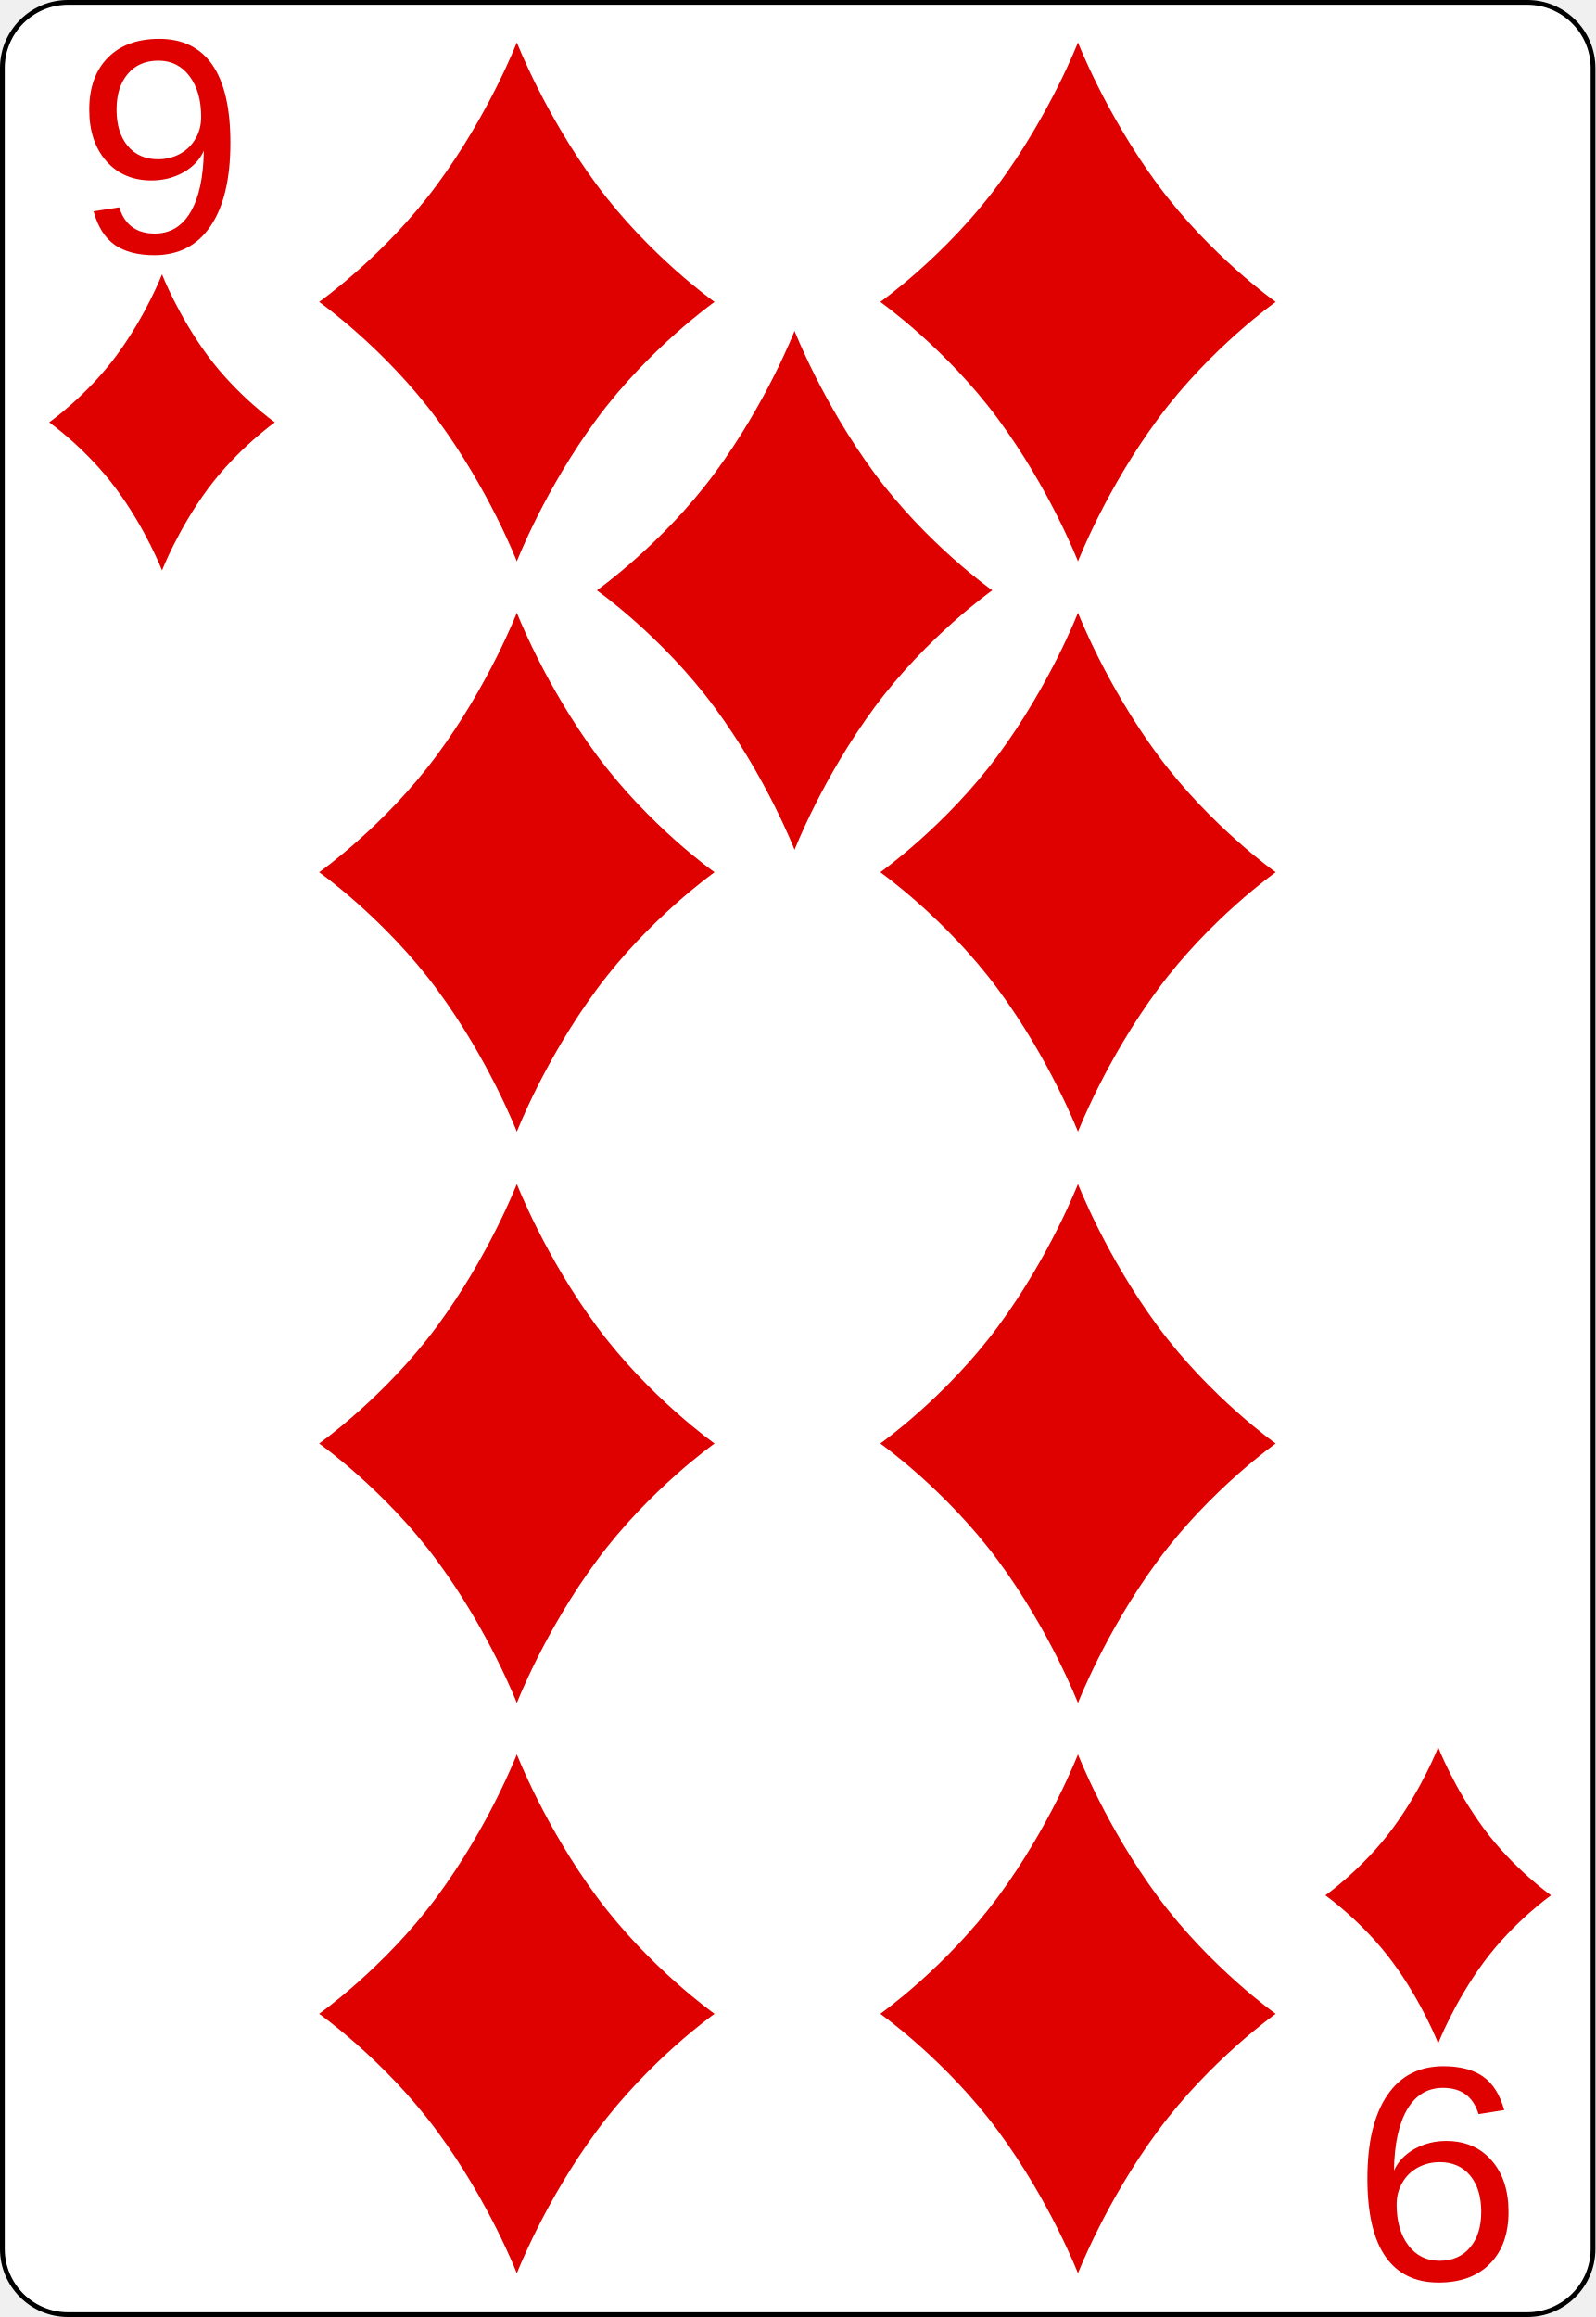
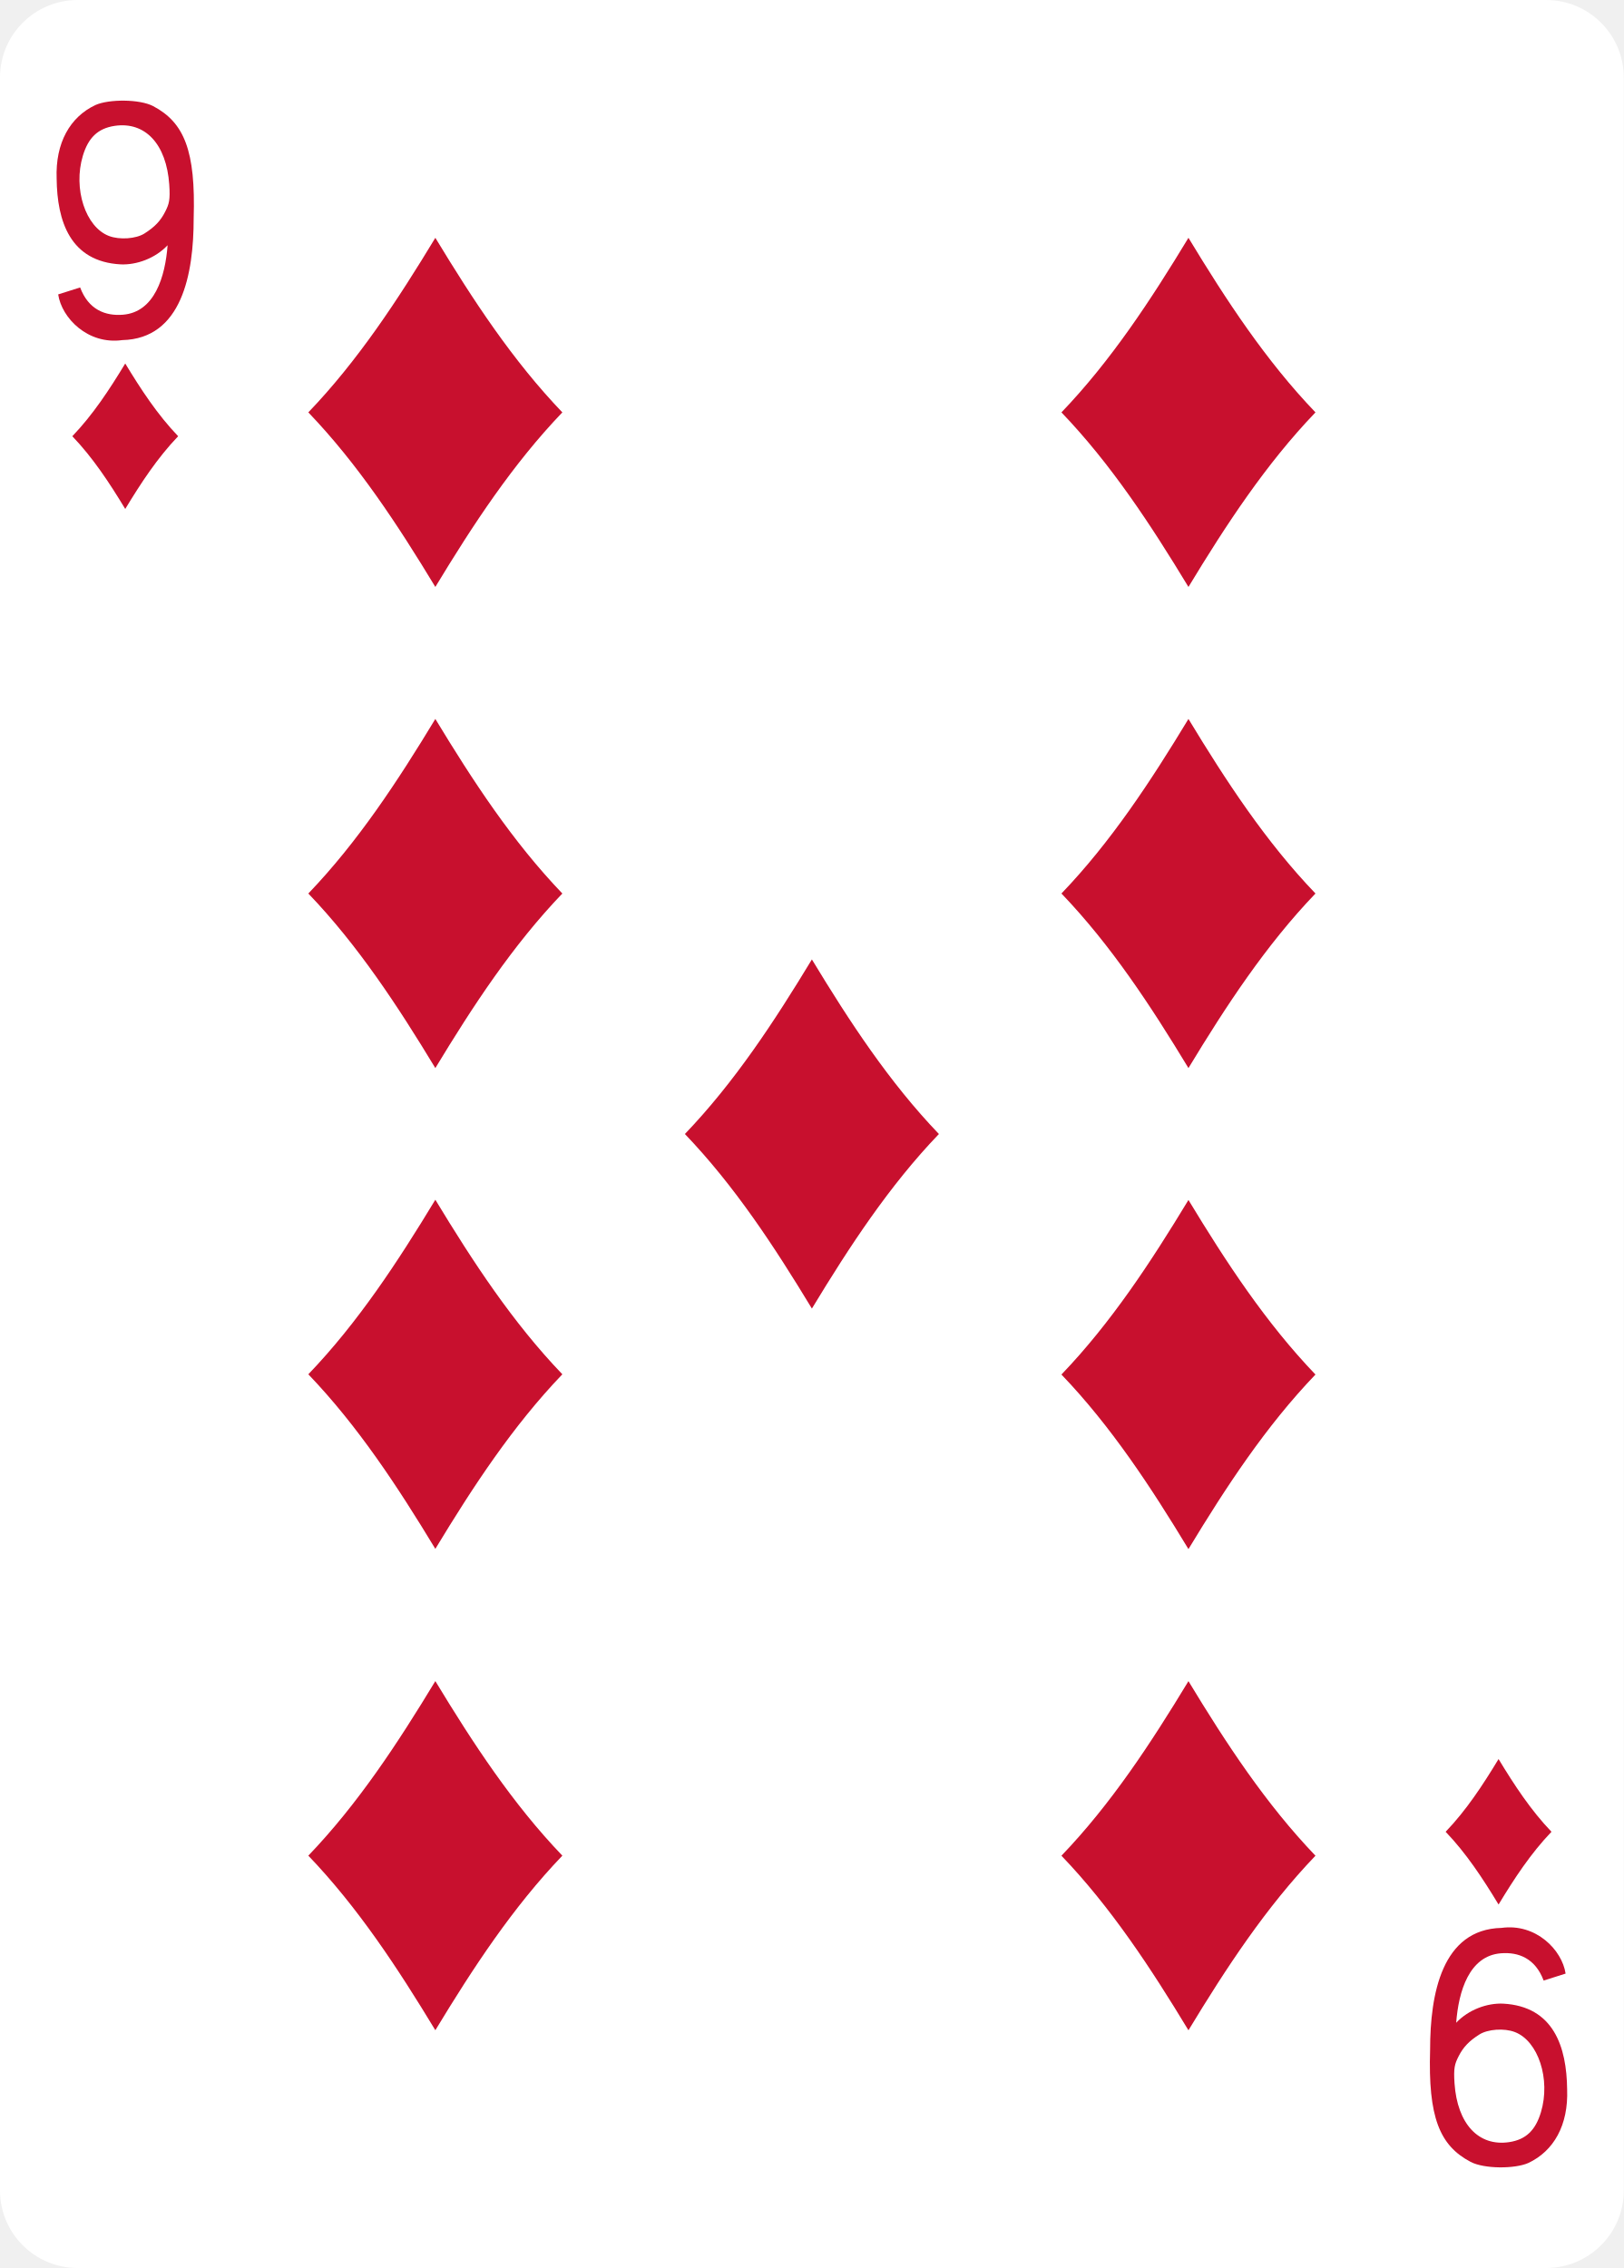
- <svg xmlns="http://www.w3.org/2000/svg" xmlns:xlink="http://www.w3.org/1999/xlink" width="167.087pt" height="242.667pt" viewBox="0 0 167.087 242.667" xml:space="preserve" id="svg2" version="1.1">
-   <defs id="defs41">
-     <radialGradient xlink:href="#linearGradient3773" id="radialGradient3781" cx="-0.158" cy="-8.835" fx="-0.158" fy="-8.835" r="8" gradientTransform="matrix(-1.584269,-0.02349808,0.03071979,-2.477574,-0.2485638,-26.71351)" gradientUnits="userSpaceOnUse" />
-     <linearGradient id="linearGradient3773">
-       <stop style="stop-color:#000000;stop-opacity:1;" offset="0" id="stop3775" />
-       <stop style="stop-color:#000000;stop-opacity:0.649;" offset="1" id="stop3777" />
-     </linearGradient>
-     <radialGradient xlink:href="#linearGradient3773" id="radialGradient3957" cx="-0.158" cy="-8.835" fx="-0.158" fy="-8.835" r="8" gradientTransform="matrix(-1.584269,-0.02349808,0.03071979,-2.477574,-0.2485638,-26.71351)" gradientUnits="userSpaceOnUse" />
-     <linearGradient id="linearGradient3959">
-       <stop style="stop-color:#000000;stop-opacity:1;" offset="0" id="stop3961" />
-       <stop style="stop-color:#000000;stop-opacity:0.649;" offset="1" id="stop3963" />
-     </linearGradient>
-     <radialGradient r="81.903" fy="509.476" fx="168.025" cy="509.476" cx="168.025" gradientTransform="matrix(1.25656,-0.7774064,0.3366382,0.5361257,-221.2021,359.2426)" gradientUnits="userSpaceOnUse" id="radialGradient3975" xlink:href="#linearGradient3784-4" />
-     <linearGradient id="linearGradient3784-4">
-       <stop style="stop-color:#ffffff;stop-opacity:0.435;" offset="0" id="stop3786-8" />
-       <stop style="stop-color:#000000;stop-opacity:0;" offset="1" id="stop3788-6" />
-     </linearGradient>
-     <radialGradient xlink:href="#linearGradient3784-4-5" id="radialGradient3929" gradientUnits="userSpaceOnUse" gradientTransform="matrix(1.25656,-0.7774064,0.3366382,0.5361257,-221.2021,359.2426)" cx="168.025" cy="509.476" fx="168.025" fy="509.476" r="81.903" />
-     <linearGradient id="linearGradient3784-4-5">
-       <stop style="stop-color:#ffffff;stop-opacity:0.489;" offset="0" id="stop3786-8-0" />
-       <stop style="stop-color:#000000;stop-opacity:0;" offset="1" id="stop3788-6-3" />
-     </linearGradient>
-     <radialGradient xlink:href="#linearGradient3784-4-1" id="radialGradient3927" gradientUnits="userSpaceOnUse" gradientTransform="matrix(1.25656,-0.7774064,0.3366382,0.5361257,-221.2021,359.2426)" cx="168.025" cy="509.476" fx="168.025" fy="509.476" r="81.903" />
-     <linearGradient id="linearGradient3784-4-1">
-       <stop style="stop-color:#ffffff;stop-opacity:0.237;" offset="0" id="stop3786-8-03" />
-       <stop style="stop-color:#000000;stop-opacity:0;" offset="1" id="stop3788-6-6" />
-     </linearGradient>
-     <linearGradient id="linearGradient3768">
-       <stop style="stop-color:#df0000;stop-opacity:1;" offset="0" id="stop3770" />
-       <stop style="stop-color:#df0000;stop-opacity:0.672;" offset="1" id="stop3772" />
-     </linearGradient>
-     <linearGradient id="linearGradient3784-4-6">
-       <stop style="stop-color:#ffffff;stop-opacity:0.313;" offset="0" id="stop3786-8-8" />
-       <stop style="stop-color:#000000;stop-opacity:0;" offset="1" id="stop3788-6-8" />
-     </linearGradient>
-     <radialGradient r="81.903" fy="492.632" fx="159.354" cy="492.632" cx="159.354" gradientTransform="matrix(1.089478,-0.715138,0.4464527,0.6562658,-244.9333,290.9185)" gradientUnits="userSpaceOnUse" id="radialGradient4013-8" xlink:href="#linearGradient3784-4-2" />
-     <linearGradient id="linearGradient3784-4-2">
-       <stop style="stop-color:#ffffff;stop-opacity:0.29;" offset="0" id="stop3786-8-1" />
-       <stop style="stop-color:#000000;stop-opacity:0;" offset="1" id="stop3788-6-5" />
-     </linearGradient>
-     <linearGradient id="linearGradient2984">
-       <stop style="stop-color:#df0000;stop-opacity:1;" offset="0" id="stop2986" />
-       <stop style="stop-color:#df0000;stop-opacity:0.641;" offset="1" id="stop2988" />
-     </linearGradient>
-     <linearGradient id="linearGradient3784-4-4">
-       <stop style="stop-color:#ffffff;stop-opacity:0.435;" offset="0" id="stop3786-8-8-2" />
-       <stop style="stop-color:#000000;stop-opacity:0;" offset="1" id="stop3788-6-1" />
-     </linearGradient>
-     <radialGradient r="81.903" fy="511.223" fx="171.487" cy="511.223" cx="171.487" gradientTransform="matrix(1.152989,-0.6739155,0.3948202,0.6754904,-233.6326,270.4008)" gradientUnits="userSpaceOnUse" id="radialGradient3100" xlink:href="#linearGradient3784-4-4" />
-     <radialGradient xlink:href="#linearGradient2984" id="radialGradient3137" gradientUnits="userSpaceOnUse" gradientTransform="matrix(-1.122416,0.00551393,-0.00908973,-1.85031,-0.0293938,-10.2277)" cx="1.6632675e-13" cy="-3.234" fx="1.6632675e-13" fy="-3.234" r="8" />
-   </defs>
-   <g id="Layer_x0020_1" style="fill-rule:nonzero;clip-rule:nonzero;stroke:#000000;stroke-miterlimit:4;">
-     <path style="fill:#FFFFFF;stroke-width:0.5;" d="M166.837,235.548c0,3.777-3.087,6.869-6.871,6.869H7.111c-3.775,0-6.861-3.092-6.861-6.869V7.12C0.25,3.343,3.336,0.25,7.111,0.25h152.855    c3.784,0,6.871,3.093,6.871,6.87v228.428z" id="path5" />
-     <g style="stroke:none;" id="g7">
-       <g id="g9">
- 				
- 			</g>
-     </g>
-     <g id="g15">
- 			
- 		</g>
-     <g id="g19">
- 			
- 		</g>
-     <g style="stroke:none;" id="g23">
-       <g id="g25">
- 				
- 			</g>
-     </g>
-     <g style="stroke:none;" id="g31">
-       <g id="g33">
- 				
- 			</g>
+ <svg xmlns="http://www.w3.org/2000/svg" width="63mm" height="88mm" viewBox="0 0 238.111 332.599" version="1.1" id="svg8">
+   <defs id="defs2" />
+   <g id="layer1" transform="translate(-888.2836,-1075.635)">
+     <g transform="matrix(1.06667,0,0,1.06667,-1860.35,1108.11)" id="DIAMOND-9">
+       <rect y="-30.445" x="2576.836" height="311.811" width="223.228" id="rect6962-4" style="display:inline;fill:#ffffff;fill-opacity:1;stroke:none;stroke-width:1.001;stroke-miterlimit:4;stroke-dasharray:none;stroke-opacity:1" rx="10.678" ry="10.664" />
+       <path id="path6994-9" d="m 2594.053,39.528 c -2.161,-3.569 -4.434,-7.037 -7.275,-10 2.841,-2.963 5.114,-6.431 7.275,-10 2.161,3.569 4.434,7.037 7.275,10 -2.841,2.963 -5.114,6.431 -7.275,10 z" style="display:inline;opacity:1;fill:#c8102e;fill-opacity:1" />
+       <path id="path6996-5" d="m 2740.217,50.25 c -5.186,-8.565 -10.643,-16.889 -17.461,-24 6.819,-7.111 12.275,-15.435 17.461,-24 5.186,8.565 10.642,16.889 17.461,24 -6.819,7.111 -12.275,15.435 -17.461,24 z" style="display:inline;opacity:1;fill:#c8102e;fill-opacity:1" />
+       <path style="display:inline;opacity:1;fill:#c8102e;fill-opacity:1" d="m 2782.848,231.393 c -2.161,-3.569 -4.434,-7.037 -7.275,-10 2.841,-2.963 5.114,-6.431 7.275,-10 2.161,3.569 4.434,7.037 7.275,10 -2.841,2.963 -5.114,6.431 -7.275,10 z" id="path6998-7" />
+       <path id="path7000-7" d="m 2636.684,50.25 c -5.186,-8.565 -10.643,-16.889 -17.461,-24 6.819,-7.111 12.275,-15.435 17.461,-24 5.186,8.565 10.642,16.889 17.461,24 -6.819,7.111 -12.275,15.435 -17.461,24 z" style="display:inline;opacity:1;fill:#c8102e;fill-opacity:1" />
+       <path id="path7002-0" d="m 2740.217,116.397 c -5.186,-8.565 -10.643,-16.889 -17.461,-24 6.819,-7.111 12.275,-15.435 17.461,-24 5.186,8.565 10.642,16.889 17.461,24 -6.819,7.111 -12.275,15.435 -17.461,24 z" style="display:inline;opacity:1;fill:#c8102e;fill-opacity:1" />
+       <path style="display:inline;opacity:1;fill:#c8102e;fill-opacity:1" d="m 2636.684,116.397 c -5.186,-8.565 -10.643,-16.889 -17.461,-24 6.819,-7.111 12.275,-15.435 17.461,-24 5.186,8.565 10.642,16.889 17.461,24 -6.819,7.111 -12.275,15.435 -17.461,24 z" id="path7004-0" />
+       <path style="display:inline;opacity:1;fill:#c8102e;fill-opacity:1" d="m 2688.45,149.461 c -5.186,-8.565 -10.643,-16.889 -17.461,-24 6.819,-7.111 12.275,-15.435 17.461,-24 5.186,8.565 10.642,16.889 17.461,24 -6.819,7.111 -12.275,15.435 -17.461,24 z" id="path7008-2" />
+       <path style="display:inline;opacity:1;fill:#c8102e;fill-opacity:1" d="m 2636.684,248.676 c -5.186,-8.565 -10.643,-16.889 -17.461,-24 6.819,-7.111 12.275,-15.435 17.461,-24 5.186,8.565 10.642,16.889 17.461,24 -6.819,7.111 -12.275,15.435 -17.461,24 z" id="path7016-2" />
+       <path style="display:inline;opacity:1;fill:#c8102e;fill-opacity:1" d="m 2740.217,248.683 c -5.186,-8.565 -10.643,-16.889 -17.461,-24 6.819,-7.111 12.275,-15.435 17.461,-24 5.186,8.565 10.642,16.889 17.461,24 -6.819,7.111 -12.275,15.435 -17.461,24 z" id="path7018-0" />
+       <path style="display:inline;opacity:1;fill:#c8102e;fill-opacity:1" d="m 2740.217,182.529 c -5.186,-8.565 -10.643,-16.889 -17.461,-24 6.819,-7.111 12.275,-15.435 17.461,-24 5.186,8.565 10.642,16.889 17.461,24 -6.819,7.111 -12.275,15.435 -17.461,24 z" id="path7020-7" />
+       <path id="path7022-4" d="m 2636.684,182.497 c -5.186,-8.565 -10.643,-16.889 -17.461,-24 6.819,-7.111 12.275,-15.435 17.461,-24 5.186,8.565 10.642,16.889 17.461,24 -6.819,7.111 -12.275,15.435 -17.461,24 z" style="display:inline;opacity:1;fill:#c8102e;fill-opacity:1" />
+       <path d="m 2584.834,10.031 3.019,-0.957 c 1.14,3.043 3.441,3.944 5.876,3.749 4.369,-0.348 5.82,-5.232 6.147,-9.55 -1.702,1.806 -4.26,2.722 -6.439,2.629 -6.966,-0.373 -8.749,-5.949 -8.813,-11.785 -0.19,-4.921 1.844,-8.485 5.333,-10.122 1.849,-0.829 6.081,-0.829 7.94,0.153 4.269,2.252 5.851,6.142 5.564,15.431 0,7.642 -1.623,16.542 -9.814,16.735 -4.73,0.655 -8.326,-3.027 -8.813,-6.285 z m 11.858,-8.374 c 1.421,-0.899 2.22,-1.744 2.858,-3.008 0.522,-1.038 0.703,-1.58 0.553,-3.728 -0.387,-5.54 -3.29,-8.685 -7.503,-8.062 -2.35,0.353 -3.636,1.668 -4.374,4.113 -1.362,4.521 0.366,9.81 3.601,11.028 1.455,0.552 3.705,0.394 4.865,-0.343 z m 0,0" id="path29-5-3-7-8" style="opacity:1;fill:#c8102e;fill-opacity:1" />
+       <path d="m 2792.065,240.89 -3.019,0.957 c -1.14,-3.043 -3.441,-3.944 -5.876,-3.749 -4.369,0.348 -5.82,5.232 -6.147,9.55 1.702,-1.806 4.26,-2.722 6.439,-2.629 6.966,0.373 8.749,5.949 8.813,11.785 0.19,4.921 -1.844,8.485 -5.333,10.122 -1.849,0.829 -6.081,0.829 -7.94,-0.153 -4.268,-2.252 -5.851,-6.142 -5.564,-15.431 0,-7.642 1.623,-16.542 9.814,-16.735 4.73,-0.655 8.326,3.027 8.813,6.285 z m -11.858,8.374 c -1.421,0.899 -2.22,1.744 -2.858,3.008 -0.522,1.038 -0.703,1.58 -0.553,3.728 0.387,5.54 3.29,8.685 7.503,8.062 2.35,-0.353 3.636,-1.668 4.374,-4.113 1.362,-4.521 -0.366,-9.81 -3.601,-11.028 -1.455,-0.553 -3.705,-0.394 -4.865,0.343 z m 0,0" id="path29-6-2-9-2" style="opacity:1;fill:#c8102e;fill-opacity:1" />
    </g>
  </g>
-   <text xml:space="preserve" style="font-size:32px;font-style:normal;font-weight:normal;line-height:125%;letter-spacing:0px;word-spacing:0px;fill:#df0000;fill-opacity:1;stroke:none;font-family:Bitstream Vera Sans" x="7.846" y="26.413" id="text3788">
-     <tspan id="tspan3790" x="7.846" y="26.413" style="font-style:normal;font-variant:normal;font-weight:normal;font-stretch:normal;fill:#df0000;fill-opacity:1;font-family:Arial;-inkscape-font-specification:Arial">9</tspan>
-   </text>
-   <text xml:space="preserve" style="font-size:32px;font-style:normal;font-weight:normal;line-height:125%;letter-spacing:0px;word-spacing:0px;fill:#df0000;fill-opacity:1;stroke:none;font-family:Bitstream Vera Sans" x="-159.488" y="-216.715" id="text3788-4" transform="scale(-1,-1)">
-     <tspan id="tspan3790-3" x="-159.488" y="-216.715" style="font-style:normal;font-variant:normal;font-weight:normal;font-stretch:normal;fill:#df0000;fill-opacity:1;font-family:Arial;-inkscape-font-specification:Arial">9</tspan>
-   </text>
-   <g transform="matrix(1.476906,0,0,1.476906,16.9681,44.23616)" id="layer1-2-6">
-     <path style="fill:#df0000" id="dl-6" d="M 3.243,-4.725 C 1.126,-7.589 0,-10.5 0,-10.5 c 0,0 -1.126,2.911 -3.243,5.775 C -5.361,-1.862 -8,0 -8,0 -8,0 -5.361,1.861 -3.243,4.726 -1.126,7.589 0,10.5 0,10.5 0,10.5 1.126,7.589 3.243,4.726 5.361,1.861 8,0 8,0 8,0 5.361,-1.862 3.243,-4.725 z" />
-   </g>
-   <g transform="matrix(1.476906,0,0,1.476906,150.6209,198.5035)" id="layer1-2-6-4">
-     <path style="fill:#df0000" id="dl-6-9" d="M 3.243,-4.725 C 1.126,-7.589 0,-10.5 0,-10.5 c 0,0 -1.126,2.911 -3.243,5.775 C -5.361,-1.862 -8,0 -8,0 -8,0 -5.361,1.861 -3.243,4.726 -1.126,7.589 0,10.5 0,10.5 0,10.5 1.126,7.589 3.243,4.726 5.361,1.861 8,0 8,0 8,0 5.361,-1.862 3.243,-4.725 z" />
-   </g>
-   <g transform="matrix(2.588291,0,0,2.588291,54.12873,210.9147)" id="layer1-2-6-8-8">
-     <path style="fill:#df0000" id="dl-6-8-8" d="M 3.243,-4.725 C 1.126,-7.589 0,-10.5 0,-10.5 c 0,0 -1.126,2.911 -3.243,5.775 C -5.361,-1.862 -8,0 -8,0 -8,0 -5.361,1.861 -3.243,4.726 -1.126,7.589 0,10.5 0,10.5 0,10.5 1.126,7.589 3.243,4.726 5.361,1.861 8,0 8,0 8,0 5.361,-1.862 3.243,-4.725 z" />
-   </g>
-   <g transform="matrix(2.588291,0,0,2.588291,54.12873,31.61954)" id="layer1-2-6-8-2-4">
-     <path style="fill:#df0000" id="dl-6-8-6-3" d="M 3.243,-4.725 C 1.126,-7.589 0,-10.5 0,-10.5 c 0,0 -1.126,2.911 -3.243,5.775 C -5.361,-1.862 -8,0 -8,0 -8,0 -5.361,1.861 -3.243,4.726 -1.126,7.589 0,10.5 0,10.5 0,10.5 1.126,7.589 3.243,4.726 5.361,1.861 8,0 8,0 8,0 5.361,-1.862 3.243,-4.725 z" />
-   </g>
-   <g transform="matrix(2.588291,0,0,2.588291,54.12873,151.1827)" id="layer1-2-6-8-2-8-1">
-     <path style="fill:#df0000" id="dl-6-8-6-8-4" d="M 3.243,-4.725 C 1.126,-7.589 0,-10.5 0,-10.5 c 0,0 -1.126,2.911 -3.243,5.775 C -5.361,-1.862 -8,0 -8,0 -8,0 -5.361,1.861 -3.243,4.726 -1.126,7.589 0,10.5 0,10.5 0,10.5 1.126,7.589 3.243,4.726 5.361,1.861 8,0 8,0 8,0 5.361,-1.862 3.243,-4.725 z" />
-   </g>
-   <g transform="matrix(2.588291,0,0,2.588291,54.12873,91.35154)" id="layer1-2-6-8-2-8-1-4">
-     <path style="fill:#df0000" id="dl-6-8-6-8-4-9" d="M 3.243,-4.725 C 1.126,-7.589 0,-10.5 0,-10.5 c 0,0 -1.126,2.911 -3.243,5.775 C -5.361,-1.862 -8,0 -8,0 -8,0 -5.361,1.861 -3.243,4.726 -1.126,7.589 0,10.5 0,10.5 0,10.5 1.126,7.589 3.243,4.726 5.361,1.861 8,0 8,0 8,0 5.361,-1.862 3.243,-4.725 z" />
-   </g>
-   <g transform="matrix(2.588291,0,0,2.588291,112.8959,210.9147)" id="layer1-2-6-8-8-9">
-     <path style="fill:#df0000" id="dl-6-8-8-4" d="M 3.243,-4.725 C 1.126,-7.589 0,-10.5 0,-10.5 c 0,0 -1.126,2.911 -3.243,5.775 C -5.361,-1.862 -8,0 -8,0 -8,0 -5.361,1.861 -3.243,4.726 -1.126,7.589 0,10.5 0,10.5 0,10.5 1.126,7.589 3.243,4.726 5.361,1.861 8,0 8,0 8,0 5.361,-1.862 3.243,-4.725 z" />
-   </g>
-   <g transform="matrix(2.588291,0,0,2.588291,112.8959,31.61955)" id="layer1-2-6-8-2-4-9">
-     <path style="fill:#df0000" id="dl-6-8-6-3-0" d="M 3.243,-4.725 C 1.126,-7.589 0,-10.5 0,-10.5 c 0,0 -1.126,2.911 -3.243,5.775 C -5.361,-1.862 -8,0 -8,0 -8,0 -5.361,1.861 -3.243,4.726 -1.126,7.589 0,10.5 0,10.5 0,10.5 1.126,7.589 3.243,4.726 5.361,1.861 8,0 8,0 8,0 5.361,-1.862 3.243,-4.725 z" />
-   </g>
-   <g transform="matrix(2.588291,0,0,2.588291,112.8959,151.1827)" id="layer1-2-6-8-2-8-1-9">
-     <path style="fill:#df0000" id="dl-6-8-6-8-4-1" d="M 3.243,-4.725 C 1.126,-7.589 0,-10.5 0,-10.5 c 0,0 -1.126,2.911 -3.243,5.775 C -5.361,-1.862 -8,0 -8,0 -8,0 -5.361,1.861 -3.243,4.726 -1.126,7.589 0,10.5 0,10.5 0,10.5 1.126,7.589 3.243,4.726 5.361,1.861 8,0 8,0 8,0 5.361,-1.862 3.243,-4.725 z" />
-   </g>
-   <g transform="matrix(2.588291,0,0,2.588291,112.8959,91.35154)" id="layer1-2-6-8-2-8-1-4-7">
-     <path style="fill:#df0000" id="dl-6-8-6-8-4-9-7" d="M 3.243,-4.725 C 1.126,-7.589 0,-10.5 0,-10.5 c 0,0 -1.126,2.911 -3.243,5.775 C -5.361,-1.862 -8,0 -8,0 -8,0 -5.361,1.861 -3.243,4.726 -1.126,7.589 0,10.5 0,10.5 0,10.5 1.126,7.589 3.243,4.726 5.361,1.861 8,0 8,0 8,0 5.361,-1.862 3.243,-4.725 z" />
-   </g>
-   <g transform="matrix(2.588291,0,0,2.588291,83.21339,61.82895)" id="layer1-2-6-8-2-4-8">
-     <path style="fill:#df0000" id="dl-6-8-6-3-5" d="M 3.243,-4.725 C 1.126,-7.589 0,-10.5 0,-10.5 c 0,0 -1.126,2.911 -3.243,5.775 C -5.361,-1.862 -8,0 -8,0 -8,0 -5.361,1.861 -3.243,4.726 -1.126,7.589 0,10.5 0,10.5 0,10.5 1.126,7.589 3.243,4.726 5.361,1.861 8,0 8,0 8,0 5.361,-1.862 3.243,-4.725 z" />
+   <g id="g862-0" transform="translate(-357.4812,151.914)">
+     <rect style="opacity:1;vector-effect:none;fill:#006614;fill-opacity:1;stroke:none;stroke-width:1.748;stroke-linecap:butt;stroke-linejoin:miter;stroke-miterlimit:4;stroke-dasharray:none;stroke-dashoffset:0;stroke-opacity:1" id="rect22845-2-8" width="1659.913" height="794.398" x="-356.473" y="-1029.682" rx="144.482" ry="124.682" />
+     <text id="text5630-0-9" y="-935.813" x="472.194" style="font-style:normal;font-variant:normal;font-weight:normal;font-stretch:normal;font-size:42.667px;line-height:125%;font-family:Carlito;-inkscape-font-specification:'Carlito, Normal';text-align:center;letter-spacing:0px;word-spacing:0px;writing-mode:lr-tb;text-anchor:middle;fill:#ffffff;fill-opacity:1;stroke:none;stroke-width:1.067px;stroke-linecap:butt;stroke-linejoin:miter;stroke-opacity:1" xml:space="preserve">
+       <tspan style="font-style:normal;font-variant:normal;font-weight:normal;font-stretch:normal;font-size:48px;line-height:125%;font-family:Carlito;-inkscape-font-specification:'Carlito, Normal';text-align:center;writing-mode:lr-tb;text-anchor:middle;fill:#ffffff;fill-opacity:1;stroke-width:1.067px" id="tspan4923-1" y="-935.813" x="472.194">Single Playing Card from:</tspan>
+       <tspan style="font-style:normal;font-variant:normal;font-weight:normal;font-stretch:normal;font-size:48px;line-height:125%;font-family:Carlito;-inkscape-font-specification:'Carlito, Normal';text-align:center;writing-mode:lr-tb;text-anchor:middle;fill:#ffffff;fill-opacity:1;stroke-width:1.067px" id="tspan5035-8" y="-875.813" x="472.194">Standard Edition - Color Set - Bordered </tspan>
+       <tspan y="-820.48" x="472.194" id="tspan12311-7" />
+       <tspan style="font-style:normal;font-variant:normal;font-weight:normal;font-stretch:normal;font-size:48px;line-height:125%;font-family:Carlito;-inkscape-font-specification:'Carlito, Normal';text-align:center;writing-mode:lr-tb;text-anchor:middle;fill:#ffaaaa;fill-opacity:1;stroke-width:1.067px" id="tspan4927-1" y="-762.48" x="472.194">Copyright 2011, 2020 - Chris Aguilar - conjurenation@gmail.com</tspan>
+       <tspan id="tspan12344-3" y="-707.147" x="472.194" />
+       <tspan style="font-style:normal;font-variant:normal;font-weight:normal;font-stretch:normal;font-size:48px;line-height:125%;font-family:Carlito;-inkscape-font-specification:'Carlito, Normal';text-align:center;writing-mode:lr-tb;text-anchor:middle;fill:#ffffff;fill-opacity:1;stroke-width:1.067px" id="tspan4931-2" y="-649.147" x="472.194">https://totalnonsense.com/open-source-vector-playing-cards/</tspan>
+       <tspan id="tspan4929-3" y="-593.813" x="472.194" />
+       <tspan style="font-style:normal;font-variant:normal;font-weight:normal;font-stretch:normal;font-size:48px;line-height:125%;font-family:Carlito;-inkscape-font-specification:'Carlito, Normal';text-align:center;writing-mode:lr-tb;text-anchor:middle;fill:#ffaaaa;fill-opacity:1;stroke-width:1.067px" id="tspan4919-5" y="-535.813" x="472.194">Licensed under:</tspan>
+       <tspan id="tspan1594-5-6" style="font-style:normal;font-variant:normal;font-weight:normal;font-stretch:normal;font-size:48px;line-height:125%;font-family:Carlito;-inkscape-font-specification:'Carlito, Normal';text-align:center;writing-mode:lr-tb;text-anchor:middle;fill:#ffaaaa;fill-opacity:1;stroke-width:1.067px" y="-475.813" x="472.194">LGPL 3.0</tspan>
+       <tspan style="font-style:normal;font-variant:normal;font-weight:normal;font-stretch:normal;font-size:48px;line-height:125%;font-family:Carlito;-inkscape-font-specification:'Carlito, Normal';text-align:center;writing-mode:lr-tb;text-anchor:middle;fill:#ffaaaa;fill-opacity:1;stroke-width:1.067px" y="-415.813" x="472.194" id="tspan12253-3-1">https://www.gnu.org/licenses/lgpl-3.0.html</tspan>
+       <tspan id="tspan5031-6" y="-360.48" x="472.194" />
+       <tspan style="font-style:normal;font-variant:normal;font-weight:normal;font-stretch:normal;font-size:48px;line-height:125%;font-family:Carlito;-inkscape-font-specification:'Carlito, Normal';text-align:center;writing-mode:lr-tb;text-anchor:middle;fill:#ffffff;fill-opacity:1;stroke-width:1.067px" id="tspan5033-1" y="-302.48" x="472.194">Each Card Measures (63mm x 88mm)</tspan>
+       <tspan id="tspan5634-6-0" y="-247.147" x="472.194" />
+     </text>
  </g>
</svg>
